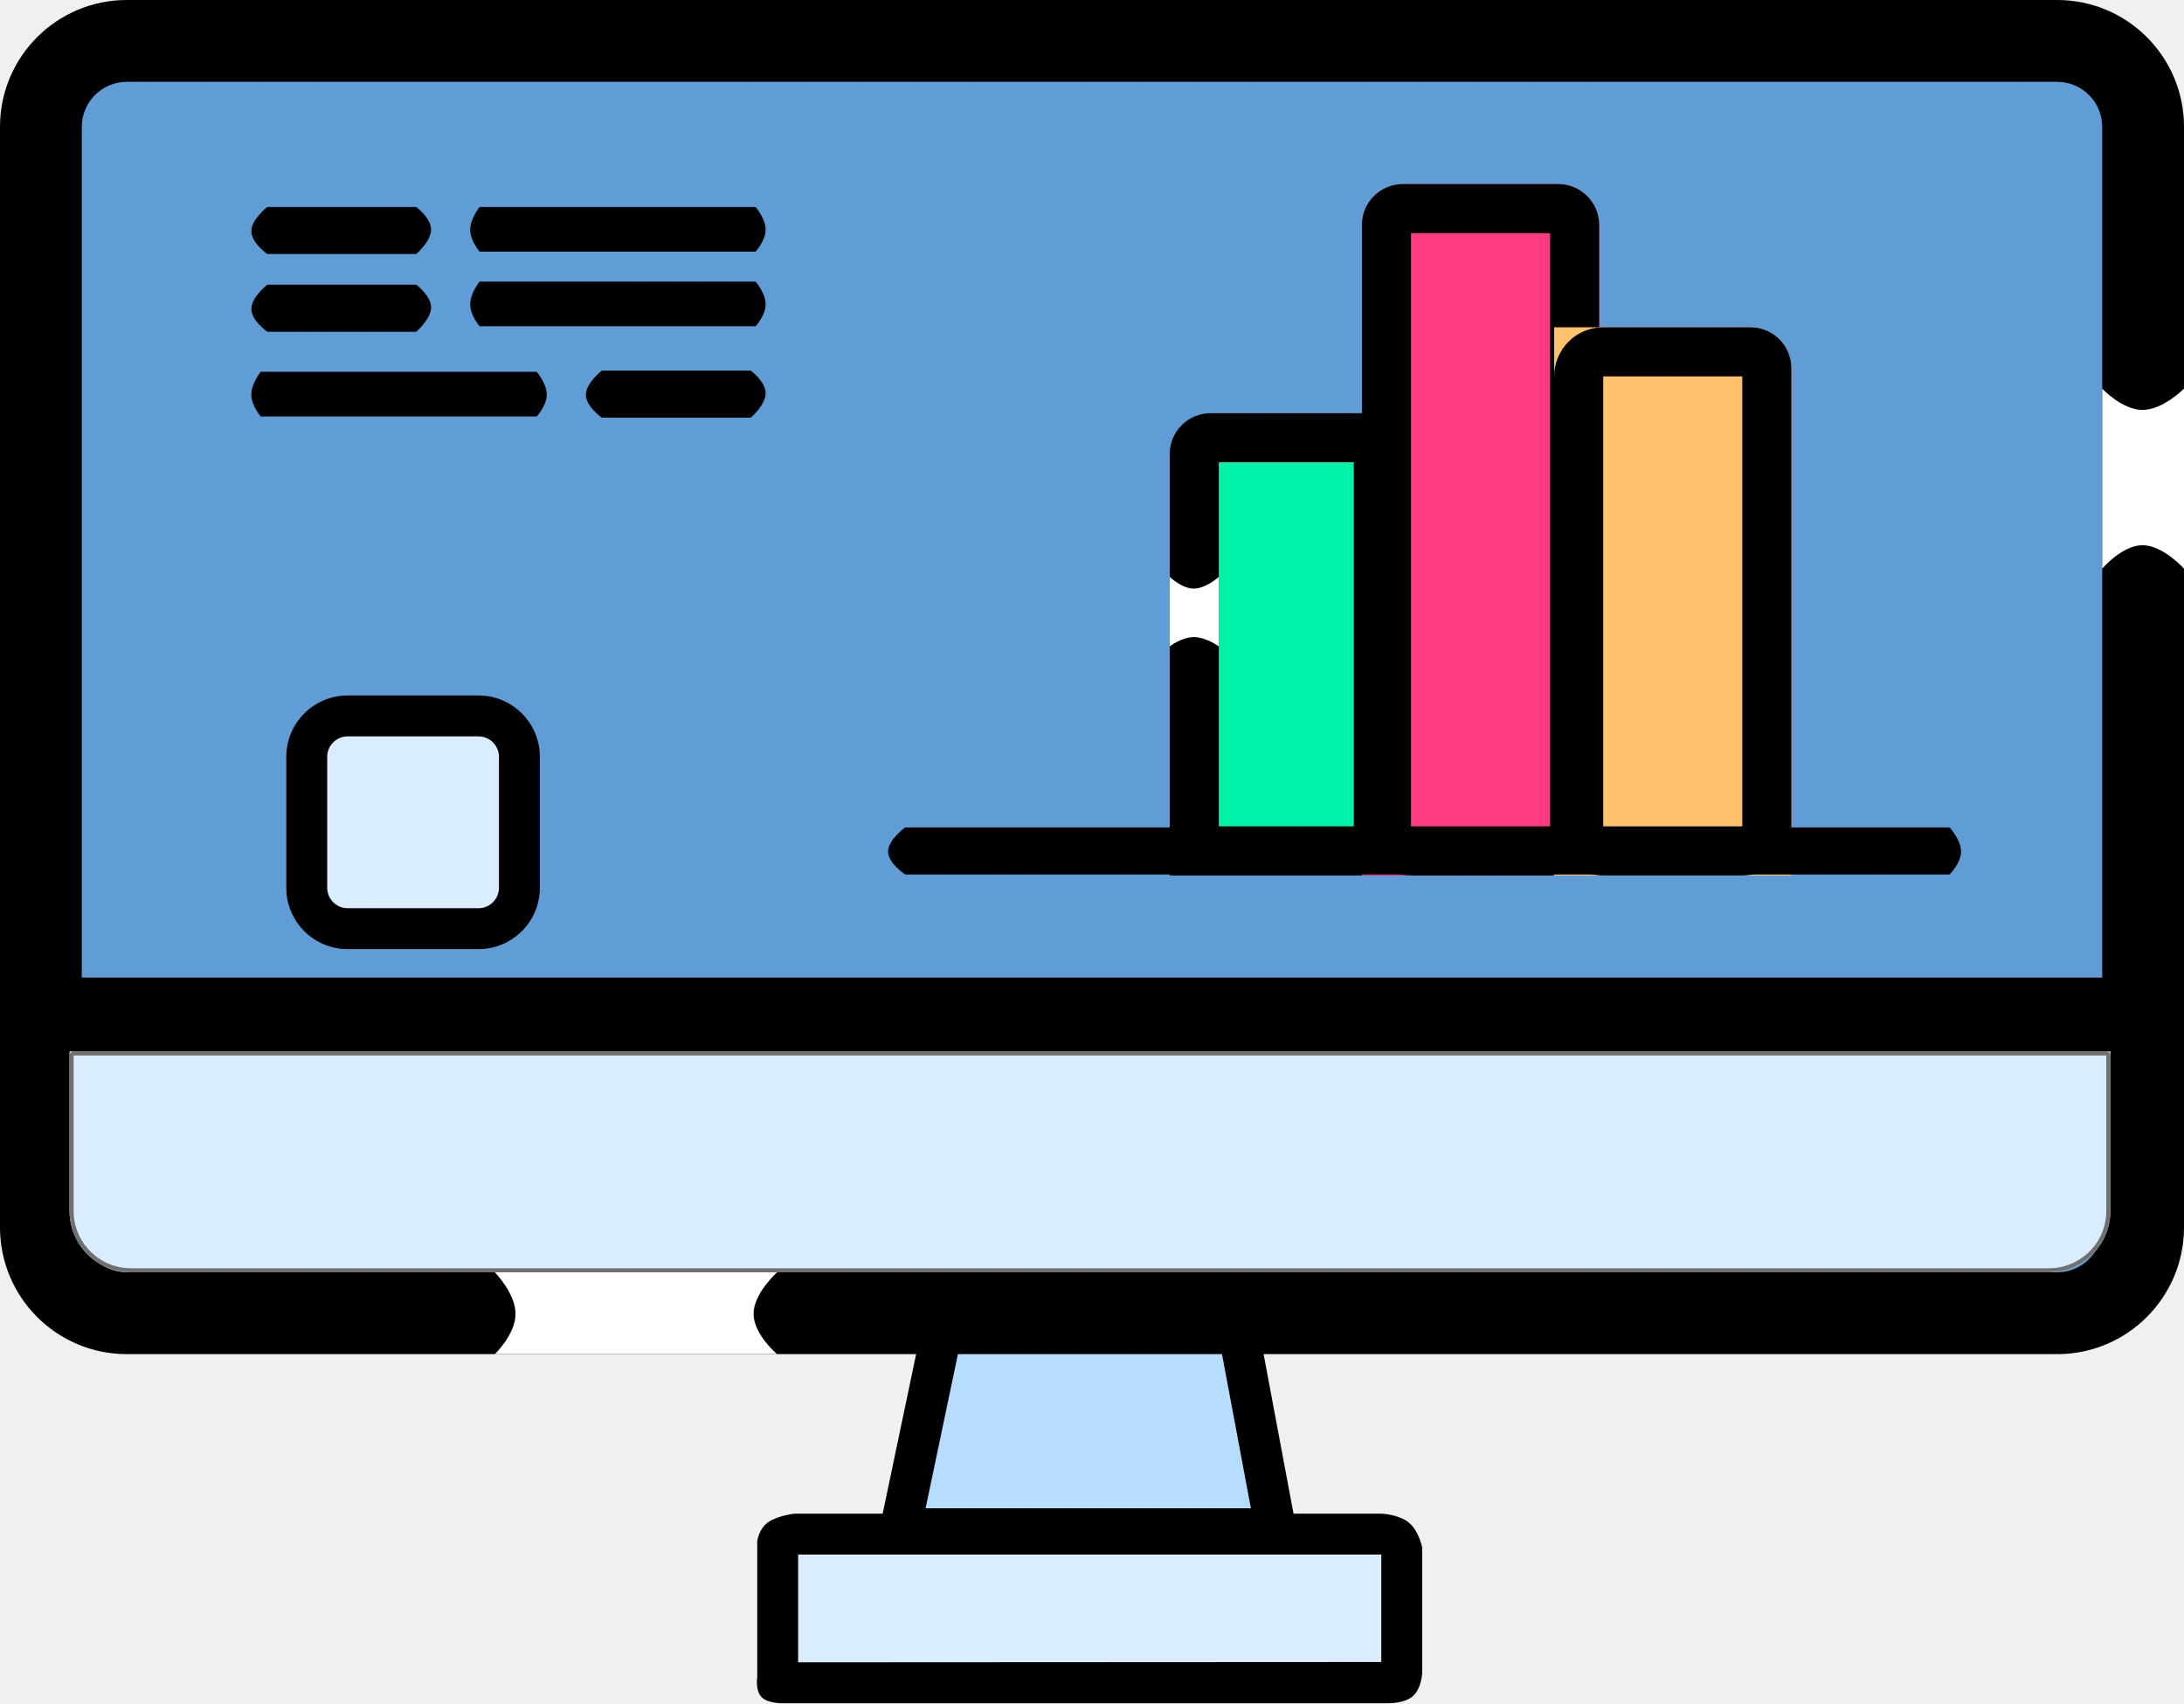
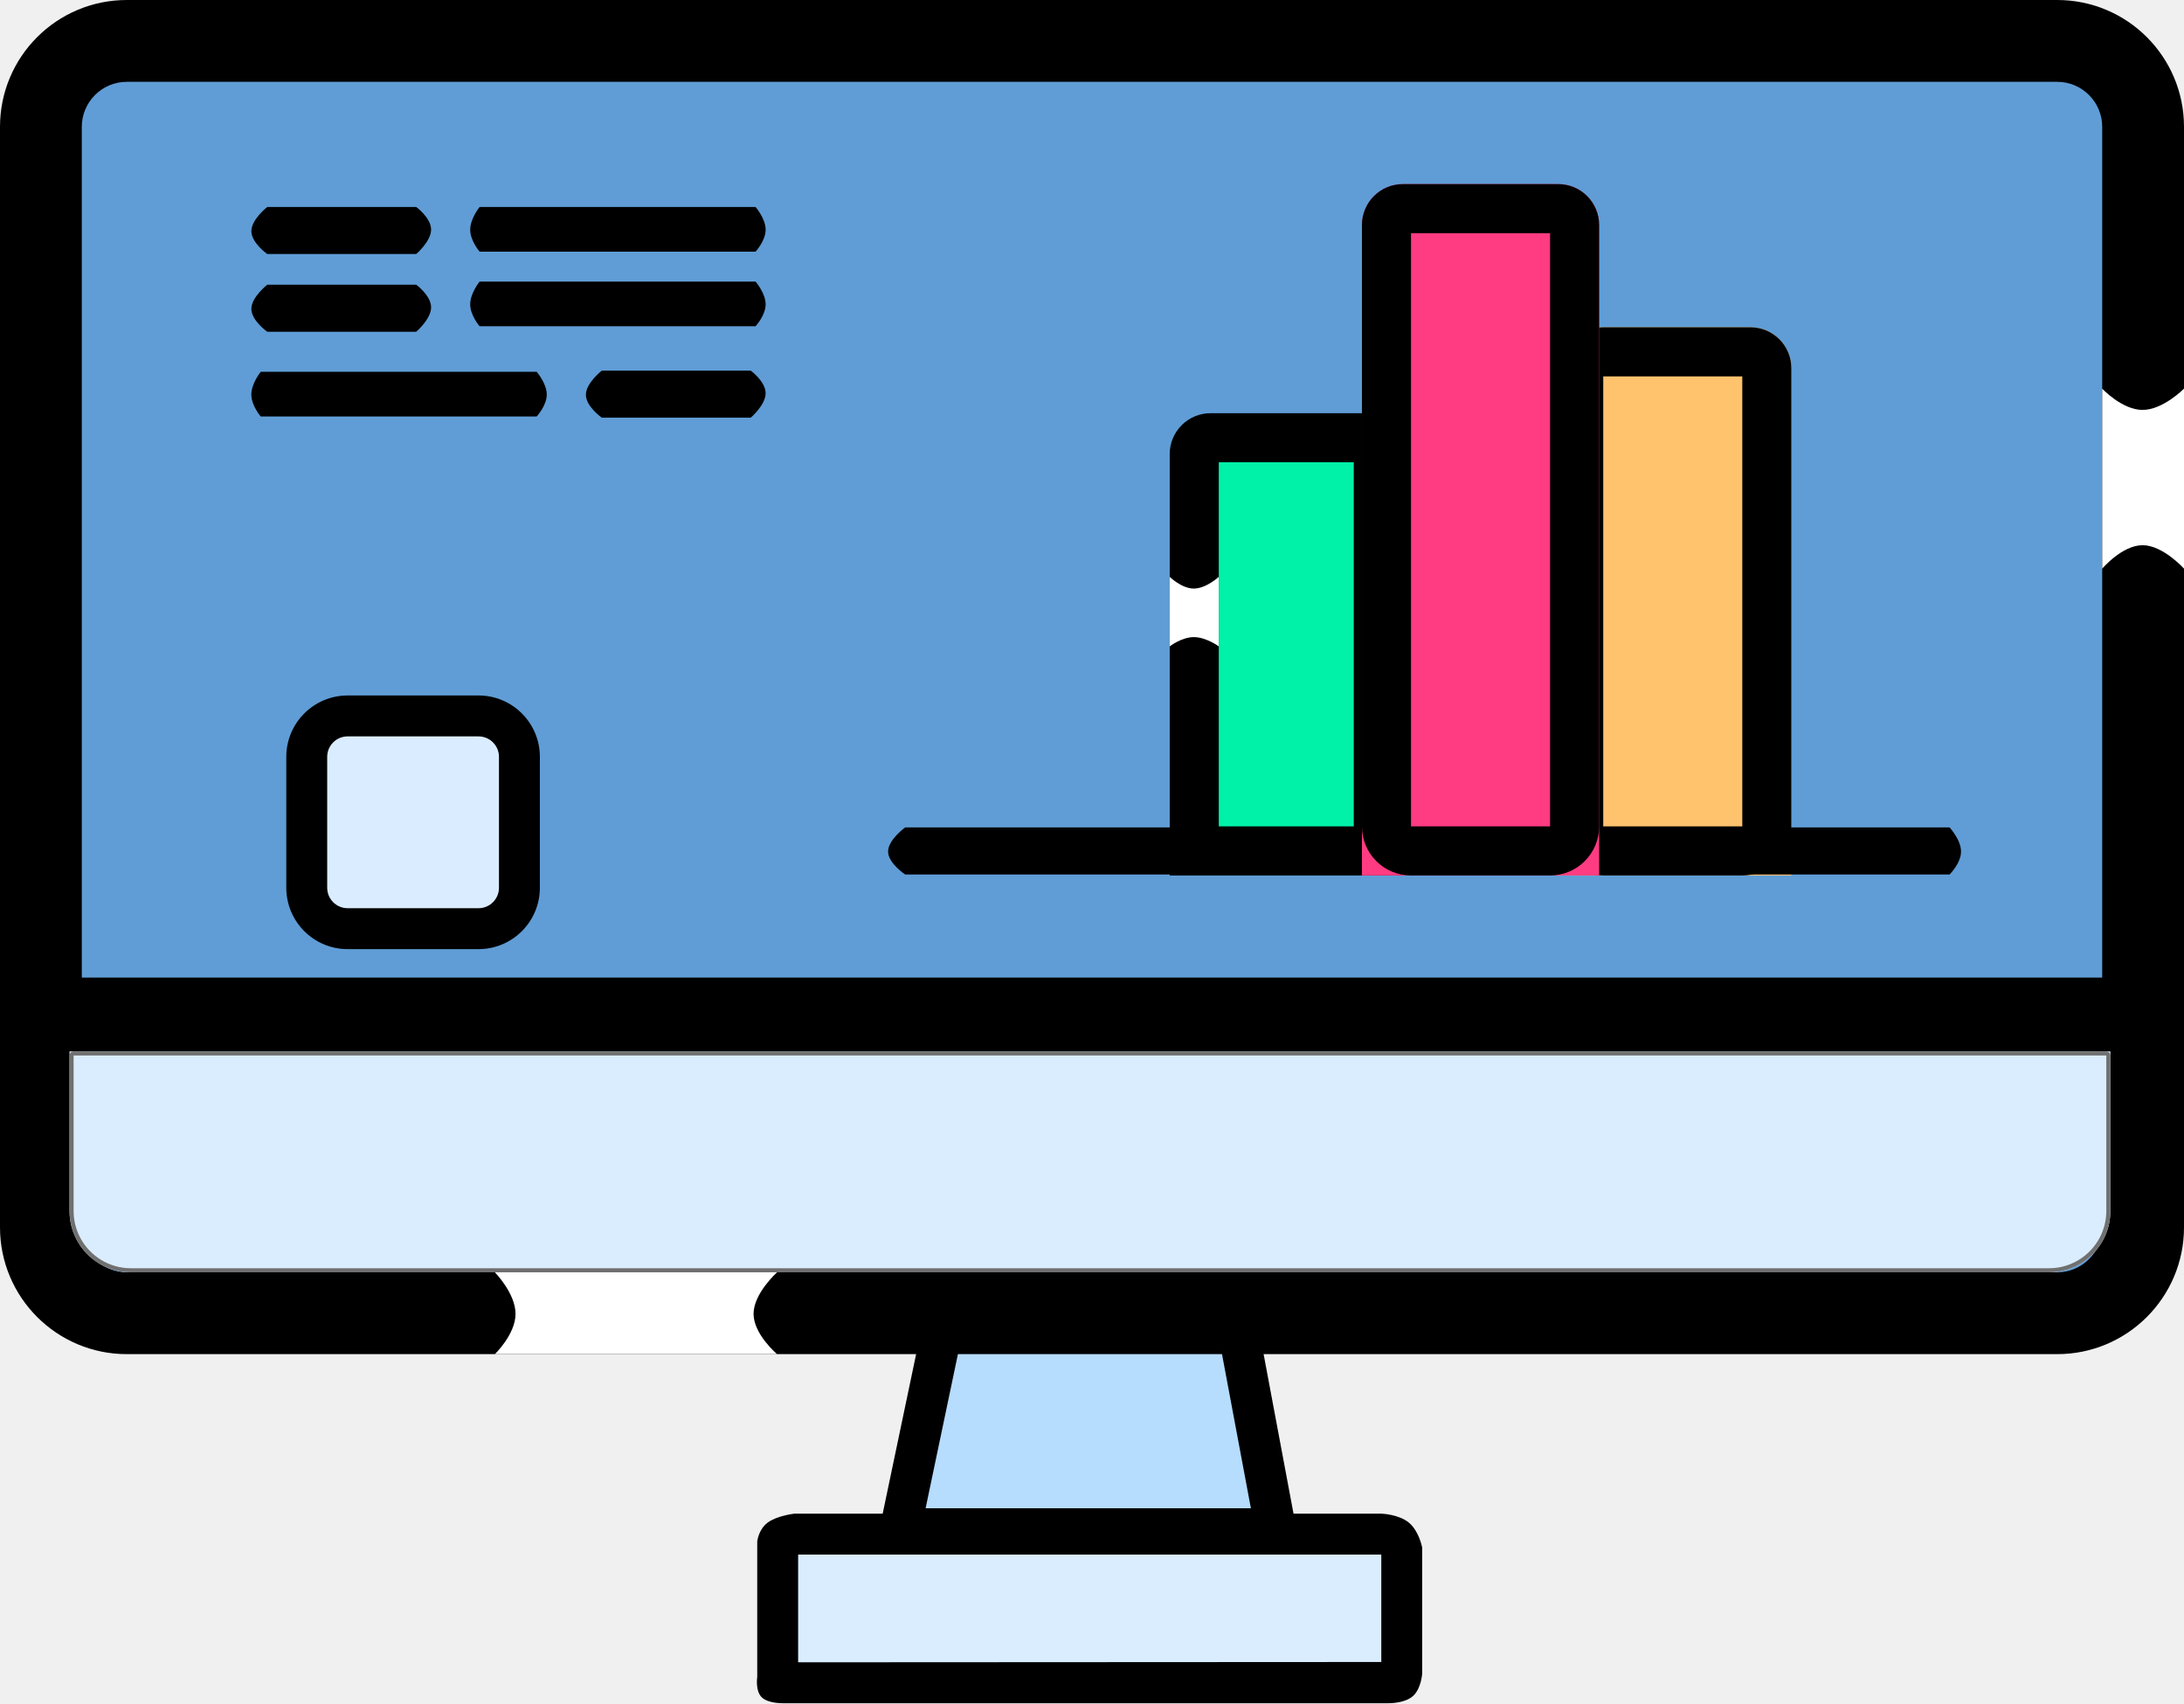
<svg xmlns="http://www.w3.org/2000/svg" width="534" height="416.333" viewBox="0 0 534 416.333">
  <g id="Group_3" data-name="Group 3" transform="translate(-416 -154.833)">
    <g id="Path_202" data-name="Path 202" transform="translate(416 154.833)" fill="#609dd6">
      <path d="M 503 321 L 31 321 C 19.421 321 10 311.579 10 300 L 10 31 C 10 19.421 19.421 10 31 10 L 503 10 C 514.579 10 524 19.421 524 31 L 524 300 C 524 311.579 514.579 321 503 321 Z" stroke="none" />
      <path d="M 31 20 C 24.935 20 20 24.935 20 31 L 20 300 C 20 306.065 24.935 311 31 311 L 503 311 C 509.065 311 514 306.065 514 300 L 514 31 C 514 24.935 509.065 20 503 20 L 31 20 M 31 0 L 503 0 C 520.121 0 534 13.879 534 31 L 534 300 C 534 317.121 520.121 331 503 331 L 31 331 C 13.879 331 0 317.121 0 300 L 0 31 C 0 13.879 13.879 0 31 0 Z" stroke="none" fill="#000" />
    </g>
    <g id="Path_215" data-name="Path 215" transform="translate(702 255.833)" fill="#00f1a8">
      <path d="M 51 107 L 6 107 L 6 10 C 6 7.794 7.794 6 10 6 L 51 6 L 51 107 Z" stroke="none" />
      <path d="M 12 12 L 12 101 L 45 101 L 45 12 L 12 12 M 10 0 L 57 0 L 57 113 L 0 113 L 0 10 C 0 4.477 4.477 0 10 0 Z" stroke="none" fill="#000" />
-     </g>
-     <g id="Rectangle_27" data-name="Rectangle 27" transform="translate(749 199.833)" fill="#ff3b82" stroke="#000" stroke-width="12">
-       <path d="M10,0H48A10,10,0,0,1,58,10V169a0,0,0,0,1,0,0H0a0,0,0,0,1,0,0V10A10,10,0,0,1,10,0Z" stroke="none" />
-       <path d="M10,6H48a4,4,0,0,1,4,4V157a6,6,0,0,1-6,6H12a6,6,0,0,1-6-6V10A4,4,0,0,1,10,6Z" fill="none" />
    </g>
    <g id="Rectangle_28" data-name="Rectangle 28" transform="translate(796 234.833)" fill="#ffc26d" stroke="#000" stroke-width="12">
      <path d="M0,0H48A10,10,0,0,1,58,10V134a0,0,0,0,1,0,0H0a0,0,0,0,1,0,0V0A0,0,0,0,1,0,0Z" stroke="none" />
      <path d="M12,6H48a4,4,0,0,1,4,4V122a6,6,0,0,1-6,6H12a6,6,0,0,1-6-6V12A6,6,0,0,1,12,6Z" fill="none" />
    </g>
    <path id="Path_200" data-name="Path 200" d="M-270.505,0H227.822V18.093H-270.505Z" transform="translate(661.028 411.88) rotate(180)" />
    <g id="Path_203" data-name="Path 203" transform="translate(486 324.833)" fill="#daecff">
      <path d="M 47 57 L 15 57 C 9.486 57 5 52.514 5 47 L 5 15 C 5 9.486 9.486 5 15 5 L 47 5 C 52.514 5 57 9.486 57 15 L 57 47 C 57 52.514 52.514 57 47 57 Z" stroke="none" />
      <path d="M 15 10 C 12.243 10 10 12.243 10 15 L 10 47 C 10 49.757 12.243 52 15 52 L 47 52 C 49.757 52 52 49.757 52 47 L 52 15 C 52 12.243 49.757 10 47 10 L 15 10 M 15 0 L 47 0 C 55.284 0 62 6.716 62 15 L 62 47 C 62 55.284 55.284 62 47 62 L 15 62 C 6.716 62 0 55.284 0 47 L 0 15 C 0 6.716 6.716 0 15 0 Z" stroke="none" fill="#000" />
    </g>
    <path id="Path_201" data-name="Path 201" d="M-270.505,0H-15.141s4.175,2.732,4.175,5.607S-15.141,11.5-15.141,11.5H-270.505s-2.8-3.018-2.8-5.893S-270.505,0-270.505,0Z" transform="translate(622.177 368.583) rotate(180)" />
    <path id="Path_205" data-name="Path 205" d="M-51.905,0h36.413S-11.6,2.718-11.6,5.593-15.492,11.5-15.492,11.5H-51.905s-3.641-2.655-3.641-5.53S-51.905,0-51.905,0Z" transform="translate(465.859 216.926) rotate(180)" />
    <path id="Path_212" data-name="Path 212" d="M-51.905,0h36.413S-11.6,2.718-11.6,5.593-15.492,11.5-15.492,11.5H-51.905s-3.641-2.655-3.641-5.53S-51.905,0-51.905,0Z" transform="translate(465.859 235.926) rotate(180)" />
    <path id="Path_214" data-name="Path 214" d="M-51.905,0h36.413S-11.6,2.718-11.6,5.593-15.492,11.5-15.492,11.5H-51.905s-3.641-2.655-3.641-5.53S-51.905,0-51.905,0Z" transform="translate(547.653 256.926) rotate(180)" />
    <path id="Path_206" data-name="Path 206" d="M-228.875,0h67.467s2.3,2.639,2.3,5.369-2.3,5.549-2.3,5.549h-67.467s-2.467-2.82-2.467-5.549S-228.875,0-228.875,0Z" transform="translate(371.859 216.345) rotate(180)" />
    <path id="Path_211" data-name="Path 211" d="M-228.875,0h67.467s2.3,2.639,2.3,5.369-2.3,5.549-2.3,5.549h-67.467s-2.467-2.82-2.467-5.549S-228.875,0-228.875,0Z" transform="translate(371.859 234.583) rotate(180)" />
    <path id="Path_213" data-name="Path 213" d="M-228.875,0h67.467s2.3,2.639,2.3,5.369-2.3,5.549-2.3,5.549h-67.467s-2.467-2.82-2.467-5.549S-228.875,0-228.875,0Z" transform="translate(318.344 256.636) rotate(180)" />
    <path id="Path_218" data-name="Path 218" d="M0,0S2.9,2.867,5.9,2.867,12,0,12,0V17s-3.1-2.267-6.1-2.267S0,17,0,17Z" transform="translate(702 295.833)" fill="#fff" />
    <path id="Path_217" data-name="Path 217" d="M0,0H69s-5.75,5.15-5.75,10.15S69,20,69,20H0s5.05-4.85,5.05-9.85S0,0,0,0Z" transform="translate(537 465.833)" fill="#fff" />
    <path id="Path_216" data-name="Path 216" d="M0,0H44s-5.733,5.134-5.733,10.134S44,20,44,20H0s5.2-4.866,5.2-9.866S0,0,0,0Z" transform="translate(950 249.833) rotate(90)" fill="#fff" />
    <g id="Path_220" data-name="Path 220" transform="translate(601.142 524.833)" fill="#d9edfe">
      <path d="M 6.217 41.333 C 5.738 41.333 5.282 41.286 4.926 41.225 C 4.923 41.03 4.93 40.827 4.95 40.66 L 5.025 40.244 L 5.006 39.91 L 5.006 7.211 C 5.098 6.851 5.308 6.366 5.556 6.181 C 6.172 5.718 8.006 5.2 9.371 5 L 152.575 5 C 153.631 5.064 155.46 5.462 156.16 6.048 C 156.436 6.279 156.869 6.877 157.257 7.862 C 157.413 8.259 157.524 8.621 157.592 8.869 L 157.592 38.838 C 157.515 39.571 157.234 40.521 156.997 40.85 C 156.608 41.078 155.454 41.33 154.441 41.331 L 154.366 41.328 L 154.345 41.33 L 6.435 41.33 L 6.312 41.33 L 6.265 41.333 C 6.253 41.333 6.236 41.333 6.217 41.333 Z" stroke="none" />
      <path d="M 10.006 10 L 10.006 36.329 L 152.592 36.253 L 152.592 10 L 10.006 10 M 9.042 0 L 152.701 0 C 152.701 0 156.898 0.144 159.371 2.216 C 161.844 4.288 162.592 8.288 162.592 8.288 L 162.592 39.048 C 162.592 39.048 162.377 42.777 160.316 44.598 C 158.254 46.418 154.345 46.33 154.345 46.33 L 6.435 46.33 C 6.435 46.33 2.697 46.467 1.09 44.861 C -0.517 43.256 0.006 39.91 0.006 39.91 L 0.006 6.785 C 0.006 6.785 0.294 3.879 2.553 2.182 C 4.812 0.486 9.042 0 9.042 0 Z" stroke="none" fill="#000" />
    </g>
    <g id="Path_219" data-name="Path 219" transform="translate(630 469.756)" fill="#b6dcfe">
      <path d="M 97.875 58.75 L 6.158 58.75 L 16.156 11.078 L 88.937 11.078 L 97.875 58.75 Z" stroke="none" />
      <path d="M 20.216 16.078 L 12.315 53.75 L 91.851 53.75 L 84.787 16.078 L 20.216 16.078 M 12.096 6.078 L 93.086 6.078 L 103.9 63.75 L 0 63.75 L 12.096 6.078 Z" stroke="none" fill="#000" />
    </g>
    <g id="Rectangle_29" data-name="Rectangle 29" transform="translate(433 411.833)" fill="#daedfe" stroke="#707070" stroke-width="1">
      <path d="M0,0H499a0,0,0,0,1,0,0V39a15,15,0,0,1-15,15H15A15,15,0,0,1,0,39V0A0,0,0,0,1,0,0Z" stroke="none" />
      <path d="M1,.5H498a.5.5,0,0,1,.5.5V39A14.5,14.5,0,0,1,484,53.5H15A14.5,14.5,0,0,1,.5,39V1A.5.5,0,0,1,1,.5Z" fill="none" />
    </g>
+     <g id="Rectangle_27" data-name="Rectangle 27" transform="translate(749 199.833)" fill="#ff3b82" stroke="#000" stroke-width="12">
+       <path d="M10,0H48A10,10,0,0,1,58,10V169a0,0,0,0,1,0,0H0a0,0,0,0,1,0,0V10A10,10,0,0,1,10,0Z" stroke="none" />
+       <path d="M10,6H48a4,4,0,0,1,4,4V157a6,6,0,0,1-6,6H12a6,6,0,0,1-6-6V10A4,4,0,0,1,10,6Z" fill="none" />
+     </g>
  </g>
</svg>
